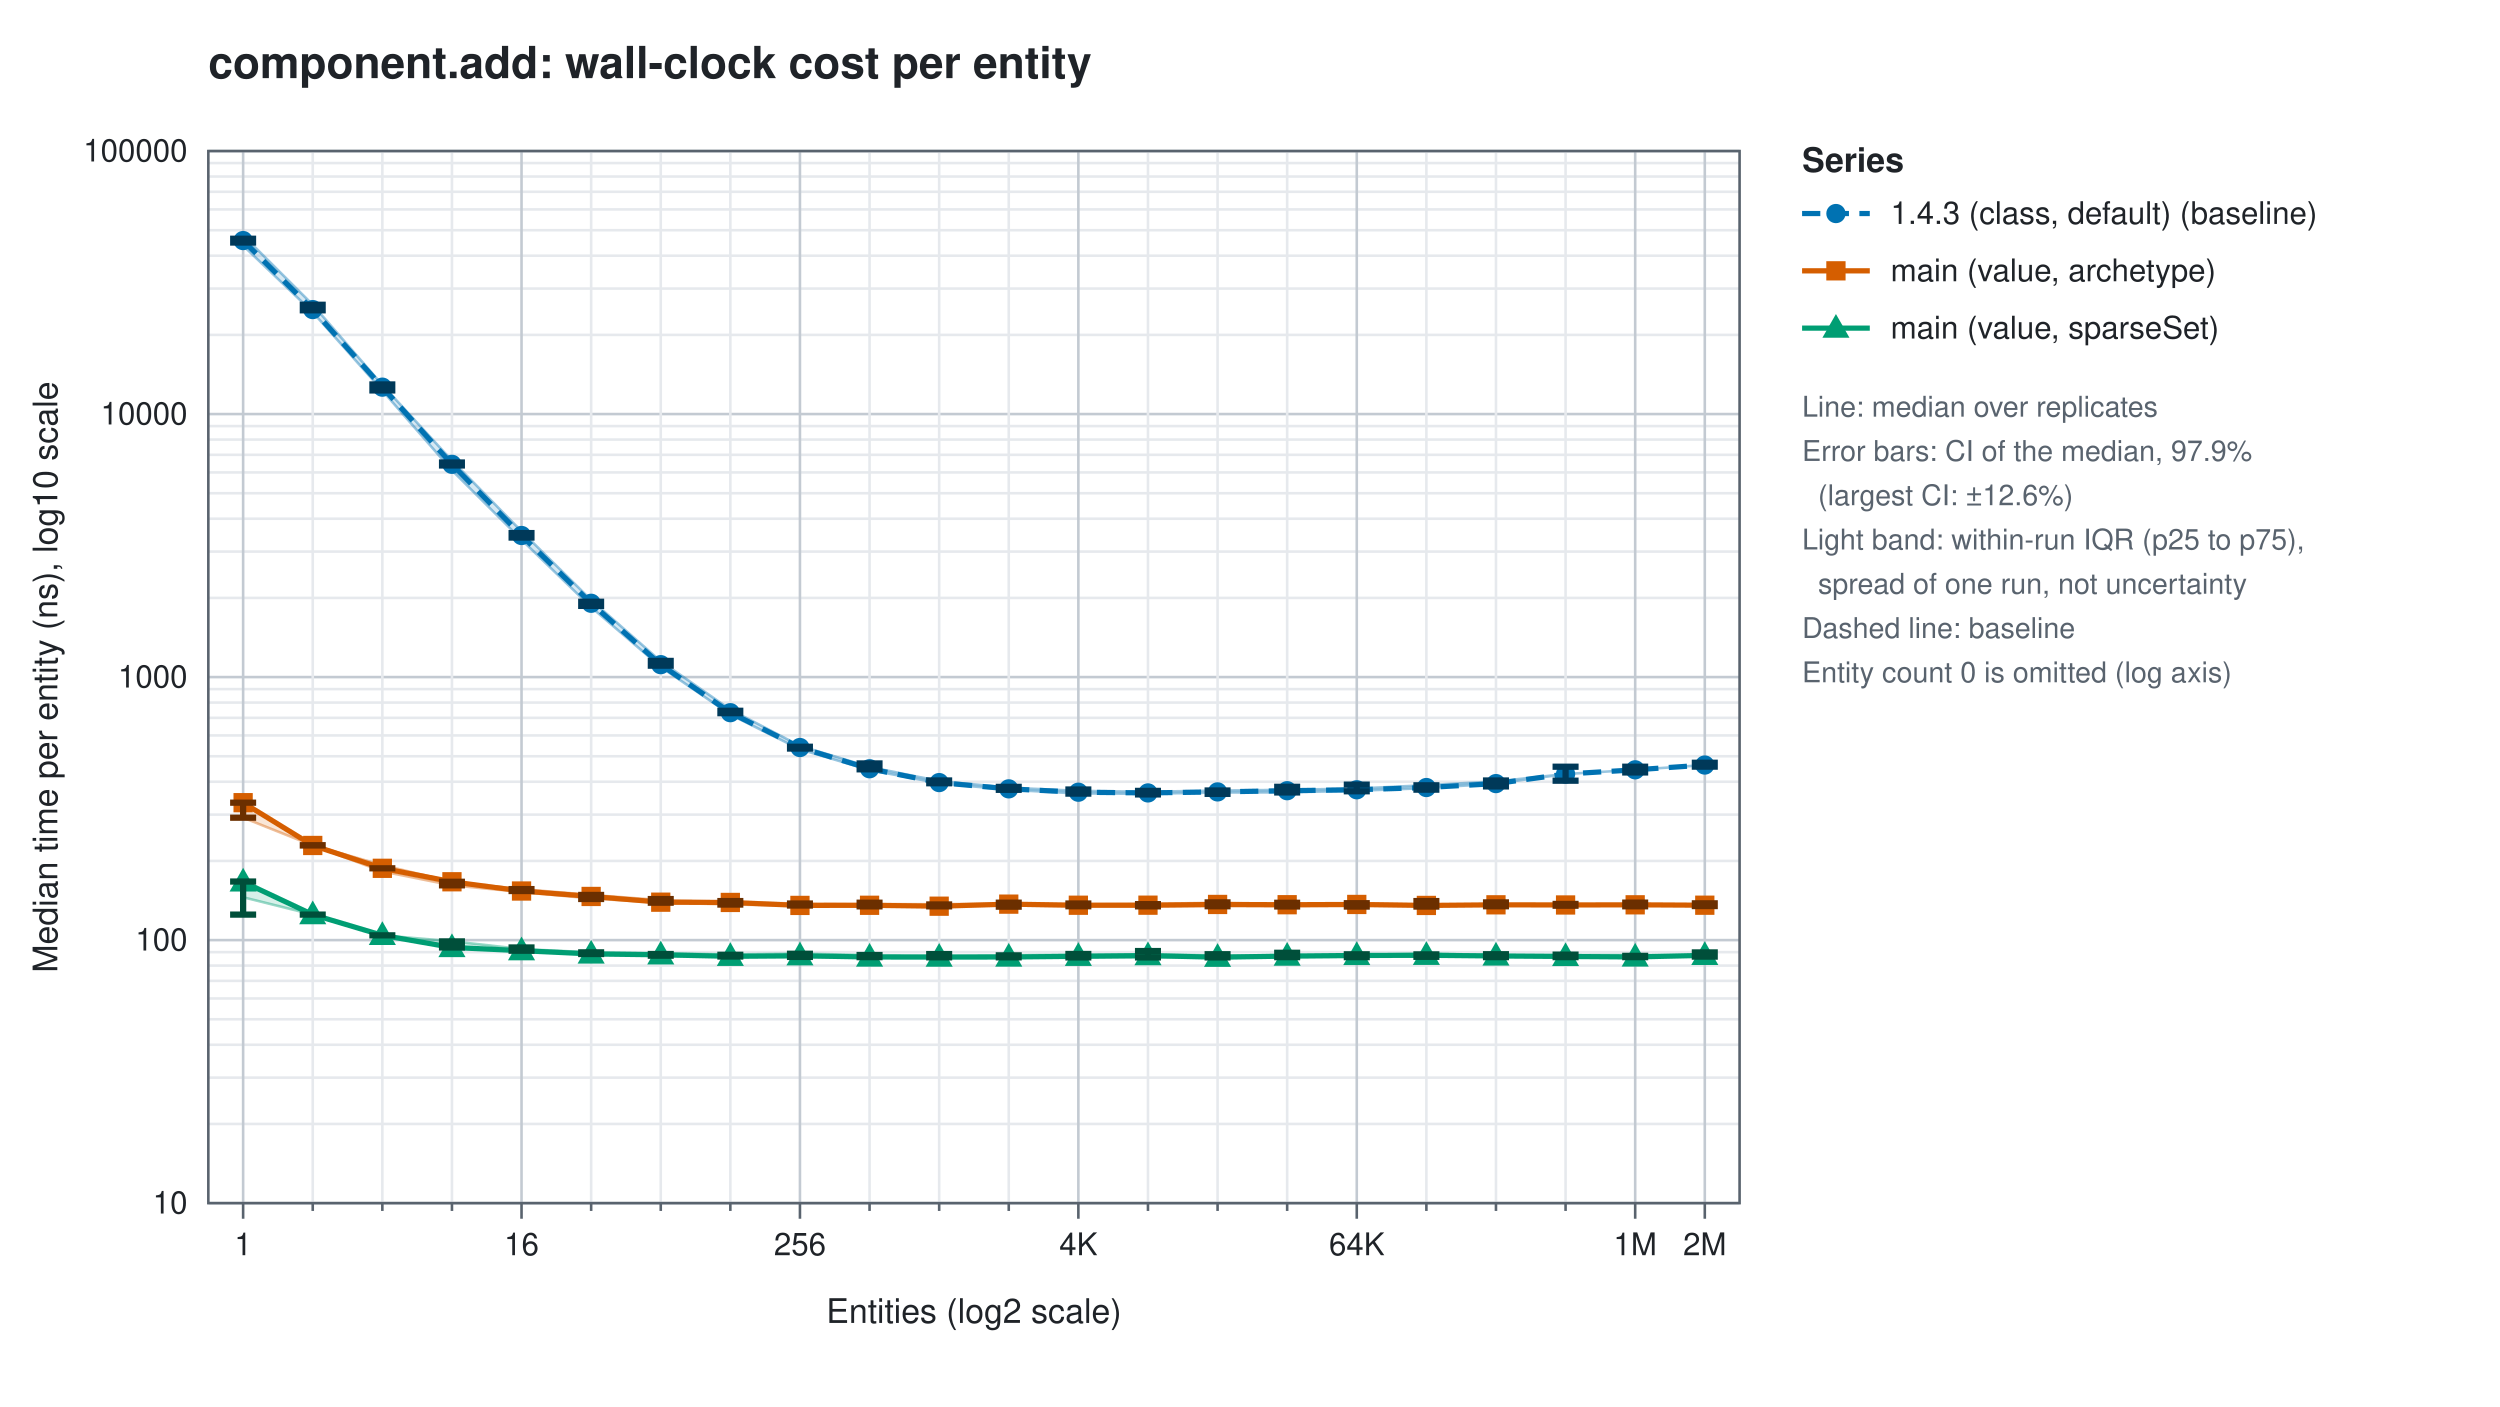
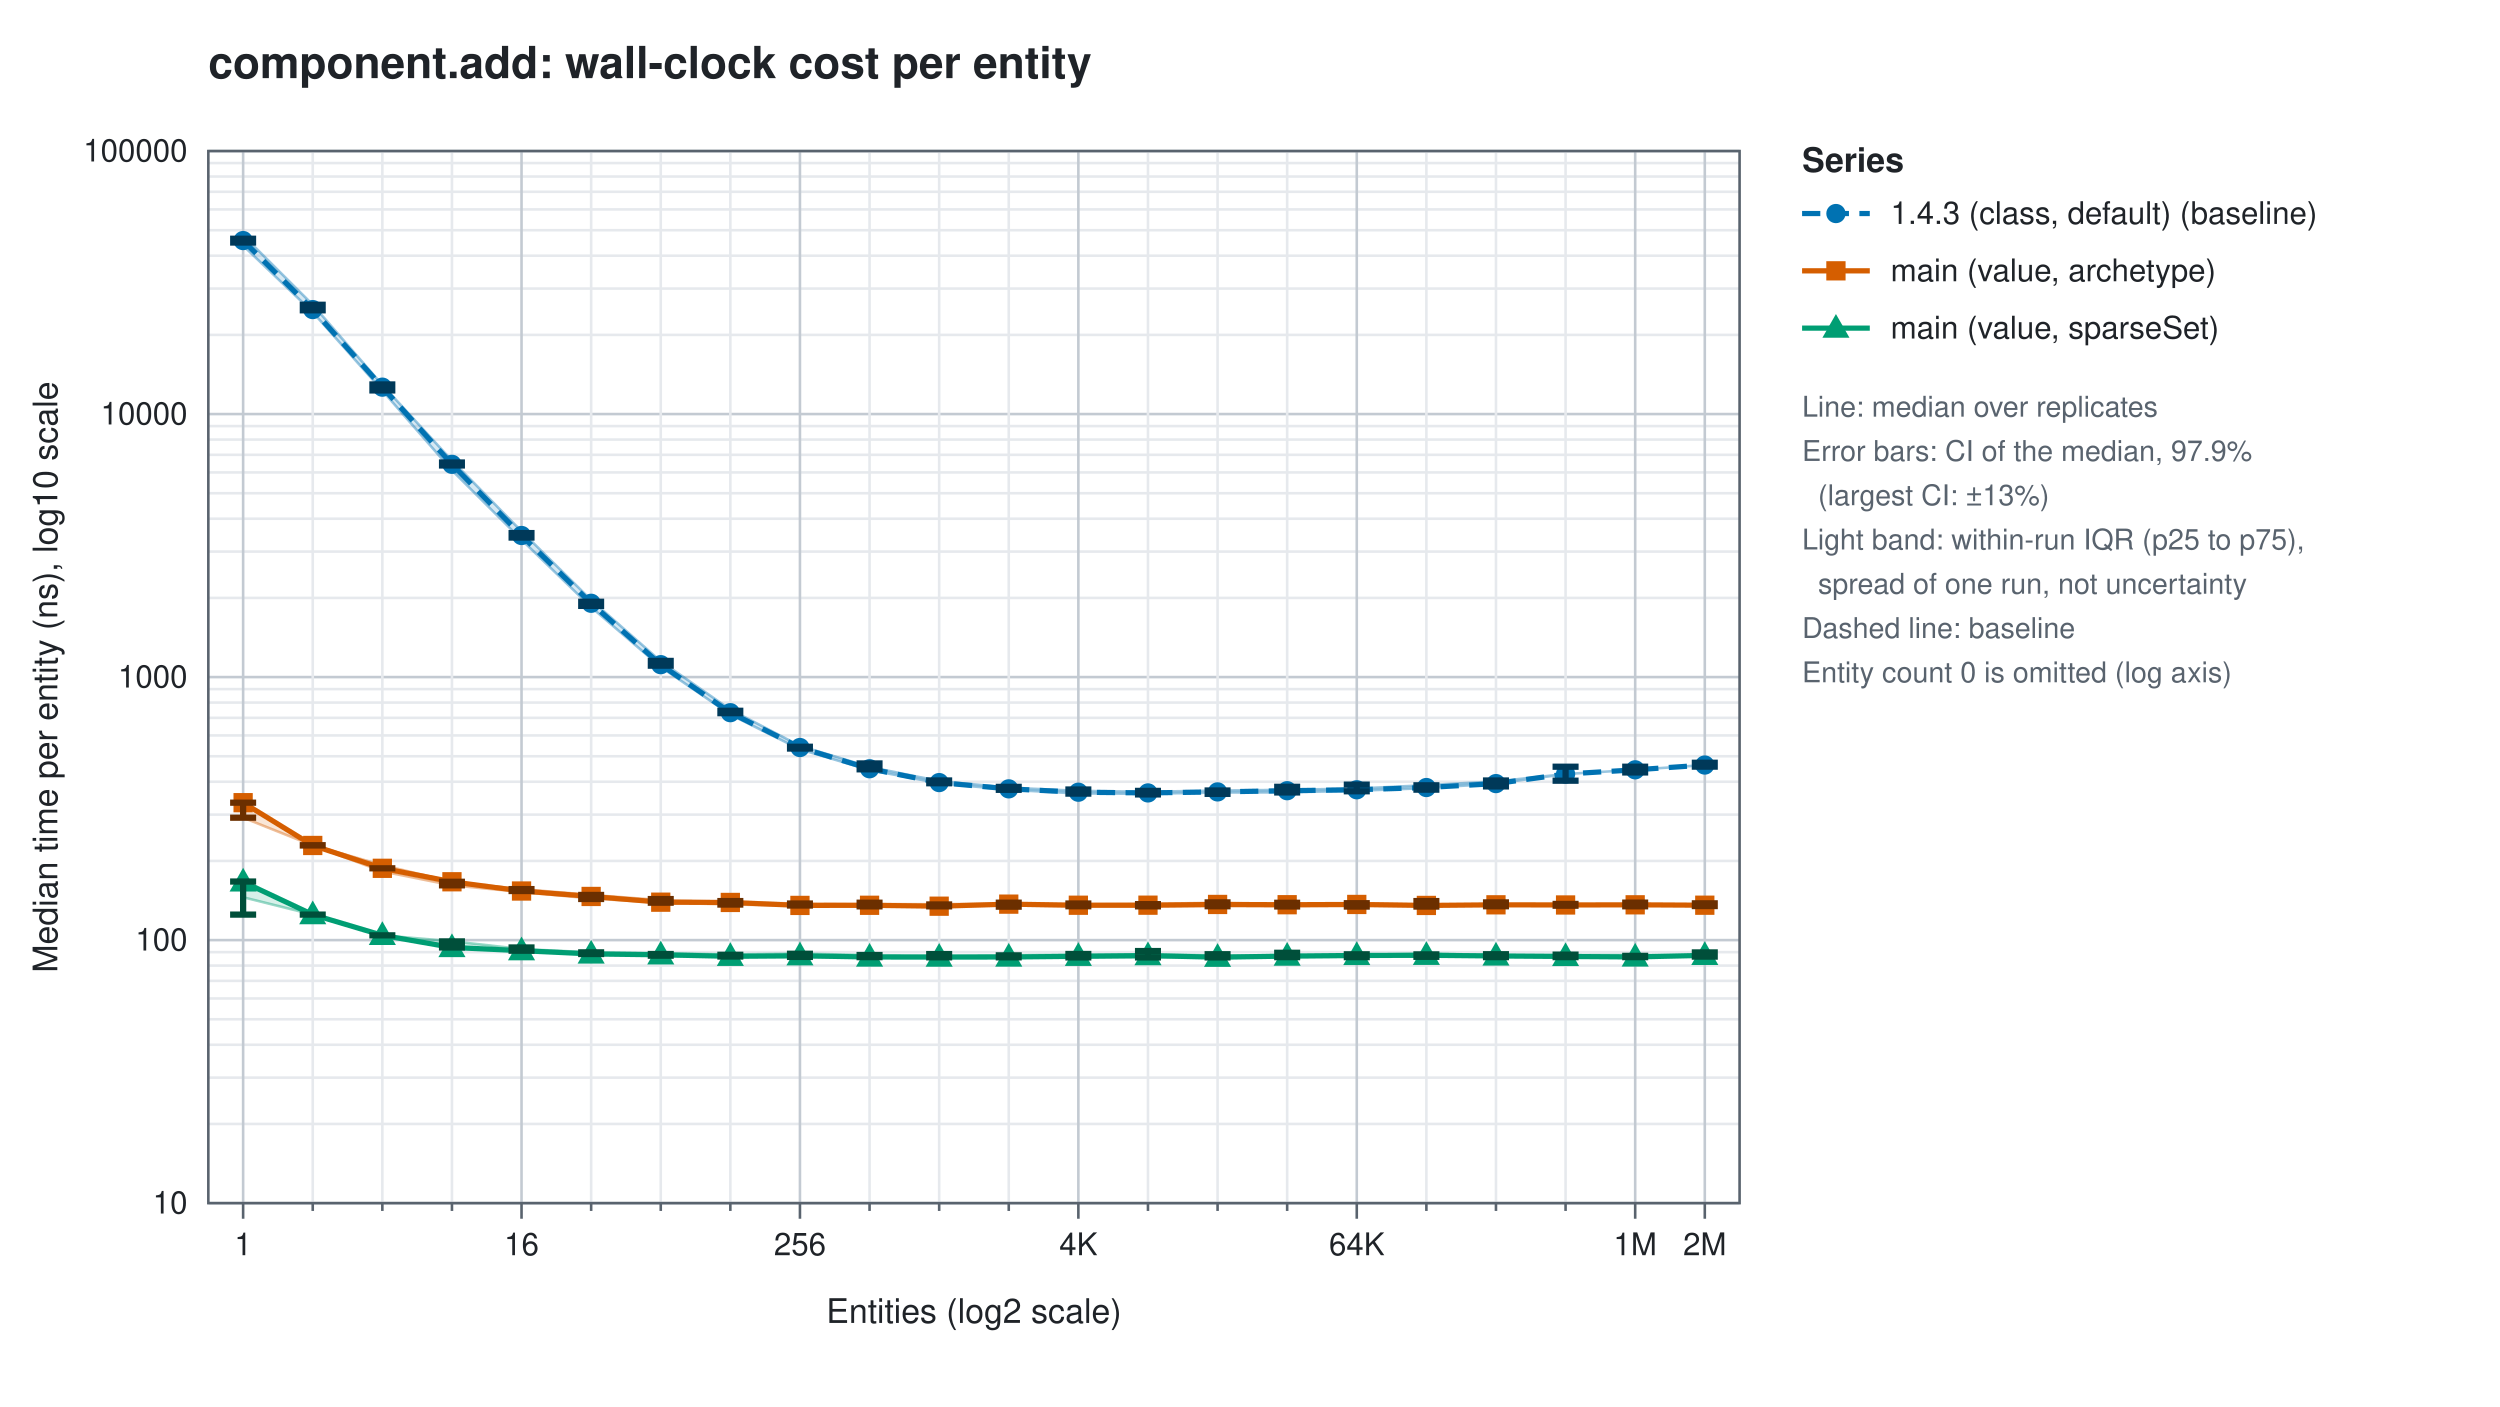
<svg xmlns="http://www.w3.org/2000/svg" viewBox="0 0 960 540" width="960" height="540" role="img" aria-label="component.add: wall-clock cost per entity">
  <style>
text{font-family:-apple-system,BlinkMacSystemFont,'Segoe UI',Helvetica,Arial,sans-serif;fill:#1f2328}
.title{font-size:17px;font-weight:600}.axis-title{font-size:13px}.tick{font-size:12px}.legend{font-size:12px}.legend-title{font-size:13px;font-weight:600}.note{font-size:11px;fill:#59636e}
.grid{stroke:#c3cad2;stroke-width:1}.minor{stroke:#e6e9ed;stroke-width:1}.axis{stroke:#59636e;stroke-width:1}.frame{fill:none;stroke:#59636e;stroke-width:1}
.line{fill:none;stroke:currentColor;stroke-width:2;stroke-linejoin:round}.baseline{stroke-dasharray:7 4}
.band{fill:currentColor;fill-opacity:.16;stroke:currentColor;stroke-opacity:.4;stroke-width:1;stroke-linejoin:round}.ribbon{fill:currentColor;fill-opacity:.2;stroke:none}.errbar{fill:none;stroke:currentColor;stroke-width:2.4;stroke-linecap:butt}
.zone{fill:#59636e;fill-opacity:.14;stroke:none}.ref{stroke:#1f2328;stroke-width:1;stroke-dasharray:2 3}
.marker{fill:currentColor;stroke:currentColor;stroke-width:1.4}.marker.hollow{fill:none}
.c0{color:#0072B2}
.c1{color:#D55E00}
.c2{color:#009E73}
.c3{color:#CC79A7}
.c4{color:#E69F00}
.c5{color:#56B4E9}
.c6{color:#6E6E6E}
.errbar.e0{color:#003959}
.errbar.e1{color:#6B2F00}
.errbar.e2{color:#004F3A}
.errbar.e3{color:#663D54}
.errbar.e4{color:#735000}
.errbar.e5{color:#2B5A75}
.errbar.e6{color:#373737}
@media (prefers-color-scheme: dark){
text{fill:#e6edf3}.note{fill:#9198a1}
.grid{stroke:#4a525c}.minor{stroke:#2d333b}.axis,.frame{stroke:#9198a1}.zone{fill:#9198a1}.ref{stroke:#e6edf3}
.c0{color:#5AB4F0}
.c1{color:#F28C42}
.c2{color:#2FD0A0}
.c3{color:#E69BC4}
.c4{color:#F2B83A}
.c5{color:#8FD0F5}
.c6{color:#B4B4B4}
.errbar.e0{color:#A4D6F7}
.errbar.e1{color:#F8C097}
.errbar.e2{color:#8DE5CB}
.errbar.e3{color:#F1C8DF}
.errbar.e4{color:#F8D893}
.errbar.e5{color:#C1E5FA}
.errbar.e6{color:#D6D6D6}
}
</style>
  <clipPath id="plot-area">
    <rect x="80" y="58" width="588" height="404" />
  </clipPath>
  <text class="title" x="80" y="30">component.add: wall-clock cost per entity</text>
  <line class="minor" x1="80" x2="668" y1="431.6" y2="431.6" />
  <line class="minor" x1="80" x2="668" y1="413.81" y2="413.81" />
  <line class="minor" x1="80" x2="668" y1="401.19" y2="401.19" />
  <line class="minor" x1="80" x2="668" y1="391.4" y2="391.4" />
  <line class="minor" x1="80" x2="668" y1="383.41" y2="383.41" />
  <line class="minor" x1="80" x2="668" y1="376.65" y2="376.65" />
  <line class="minor" x1="80" x2="668" y1="370.79" y2="370.79" />
  <line class="minor" x1="80" x2="668" y1="365.62" y2="365.62" />
  <line class="minor" x1="80" x2="668" y1="330.6" y2="330.6" />
  <line class="minor" x1="80" x2="668" y1="312.81" y2="312.81" />
  <line class="minor" x1="80" x2="668" y1="300.19" y2="300.19" />
  <line class="minor" x1="80" x2="668" y1="290.4" y2="290.4" />
  <line class="minor" x1="80" x2="668" y1="282.41" y2="282.41" />
  <line class="minor" x1="80" x2="668" y1="275.65" y2="275.65" />
  <line class="minor" x1="80" x2="668" y1="269.79" y2="269.79" />
  <line class="minor" x1="80" x2="668" y1="264.62" y2="264.62" />
  <line class="minor" x1="80" x2="668" y1="229.6" y2="229.6" />
  <line class="minor" x1="80" x2="668" y1="211.81" y2="211.81" />
  <line class="minor" x1="80" x2="668" y1="199.19" y2="199.19" />
  <line class="minor" x1="80" x2="668" y1="189.4" y2="189.4" />
  <line class="minor" x1="80" x2="668" y1="181.41" y2="181.41" />
  <line class="minor" x1="80" x2="668" y1="174.65" y2="174.65" />
  <line class="minor" x1="80" x2="668" y1="168.79" y2="168.79" />
  <line class="minor" x1="80" x2="668" y1="163.62" y2="163.62" />
  <line class="minor" x1="80" x2="668" y1="128.6" y2="128.6" />
  <line class="minor" x1="80" x2="668" y1="110.81" y2="110.81" />
  <line class="minor" x1="80" x2="668" y1="98.19" y2="98.19" />
  <line class="minor" x1="80" x2="668" y1="88.4" y2="88.4" />
  <line class="minor" x1="80" x2="668" y1="80.41" y2="80.41" />
  <line class="minor" x1="80" x2="668" y1="73.65" y2="73.65" />
  <line class="minor" x1="80" x2="668" y1="67.79" y2="67.79" />
  <line class="minor" x1="80" x2="668" y1="62.62" y2="62.62" />
  <line class="grid" x1="80" x2="668" y1="462" y2="462" />
  <text class="tick" text-anchor="end" x="72" y="466">10</text>
  <line class="grid" x1="80" x2="668" y1="361" y2="361" />
  <text class="tick" text-anchor="end" x="72" y="365">100</text>
  <line class="grid" x1="80" x2="668" y1="260" y2="260" />
  <text class="tick" text-anchor="end" x="72" y="264">1000</text>
  <line class="grid" x1="80" x2="668" y1="159" y2="159" />
  <text class="tick" text-anchor="end" x="72" y="163">10000</text>
  <line class="grid" x1="80" x2="668" y1="58" y2="58" />
  <text class="tick" text-anchor="end" x="72" y="62">100000</text>
  <line class="grid" x1="93.36" x2="93.36" y1="58" y2="462" />
  <line class="axis" x1="93.36" x2="93.36" y1="462" y2="468" />
  <text class="tick" text-anchor="middle" x="93.36" y="482">1</text>
  <line class="minor" x1="120.09" x2="120.09" y1="58" y2="462" />
  <line class="axis" x1="120.09" x2="120.09" y1="462" y2="465" />
  <line class="minor" x1="146.82" x2="146.82" y1="58" y2="462" />
  <line class="axis" x1="146.82" x2="146.82" y1="462" y2="465" />
  <line class="minor" x1="173.55" x2="173.55" y1="58" y2="462" />
  <line class="axis" x1="173.55" x2="173.55" y1="462" y2="465" />
  <line class="grid" x1="200.27" x2="200.27" y1="58" y2="462" />
  <line class="axis" x1="200.27" x2="200.27" y1="462" y2="468" />
  <text class="tick" text-anchor="middle" x="200.27" y="482">16</text>
  <line class="minor" x1="227" x2="227" y1="58" y2="462" />
  <line class="axis" x1="227" x2="227" y1="462" y2="465" />
  <line class="minor" x1="253.73" x2="253.73" y1="58" y2="462" />
  <line class="axis" x1="253.73" x2="253.73" y1="462" y2="465" />
  <line class="minor" x1="280.45" x2="280.45" y1="58" y2="462" />
  <line class="axis" x1="280.45" x2="280.45" y1="462" y2="465" />
  <line class="grid" x1="307.18" x2="307.18" y1="58" y2="462" />
  <line class="axis" x1="307.18" x2="307.18" y1="462" y2="468" />
  <text class="tick" text-anchor="middle" x="307.18" y="482">256</text>
  <line class="minor" x1="333.91" x2="333.91" y1="58" y2="462" />
  <line class="axis" x1="333.91" x2="333.91" y1="462" y2="465" />
  <line class="minor" x1="360.64" x2="360.64" y1="58" y2="462" />
  <line class="axis" x1="360.64" x2="360.64" y1="462" y2="465" />
  <line class="minor" x1="387.36" x2="387.36" y1="58" y2="462" />
  <line class="axis" x1="387.36" x2="387.36" y1="462" y2="465" />
  <line class="grid" x1="414.09" x2="414.09" y1="58" y2="462" />
  <line class="axis" x1="414.09" x2="414.09" y1="462" y2="468" />
  <text class="tick" text-anchor="middle" x="414.09" y="482">4K</text>
  <line class="minor" x1="440.82" x2="440.82" y1="58" y2="462" />
  <line class="axis" x1="440.82" x2="440.82" y1="462" y2="465" />
  <line class="minor" x1="467.55" x2="467.55" y1="58" y2="462" />
  <line class="axis" x1="467.55" x2="467.55" y1="462" y2="465" />
  <line class="minor" x1="494.27" x2="494.27" y1="58" y2="462" />
  <line class="axis" x1="494.27" x2="494.27" y1="462" y2="465" />
  <line class="grid" x1="521" x2="521" y1="58" y2="462" />
  <line class="axis" x1="521" x2="521" y1="462" y2="468" />
  <text class="tick" text-anchor="middle" x="521" y="482">64K</text>
  <line class="minor" x1="547.73" x2="547.73" y1="58" y2="462" />
  <line class="axis" x1="547.73" x2="547.73" y1="462" y2="465" />
  <line class="minor" x1="574.45" x2="574.45" y1="58" y2="462" />
  <line class="axis" x1="574.45" x2="574.45" y1="462" y2="465" />
  <line class="minor" x1="601.18" x2="601.18" y1="58" y2="462" />
  <line class="axis" x1="601.18" x2="601.18" y1="462" y2="465" />
  <line class="grid" x1="627.91" x2="627.91" y1="58" y2="462" />
  <line class="axis" x1="627.91" x2="627.91" y1="462" y2="468" />
  <text class="tick" text-anchor="middle" x="627.91" y="482">1M</text>
  <line class="grid" x1="654.64" x2="654.64" y1="58" y2="462" />
  <line class="axis" x1="654.64" x2="654.64" y1="462" y2="468" />
  <text class="tick" text-anchor="middle" x="654.64" y="482">2M</text>
  <rect class="frame" x="80" y="58" width="588" height="404" />
  <text class="axis-title" text-anchor="middle" x="374" y="508">Entities (log2 scale)</text>
  <text class="axis-title" text-anchor="middle" transform="translate(22 260) rotate(-90)">Median time per entity (ns), log10 scale</text>
  <g clip-path="url(#plot-area)">
    <polygon class="band c0" points="93.36,90.39 120.09,117.02 146.82,147.83 173.55,176.87 200.27,204.02 227,230.43 253.73,253.93 280.45,272.49 307.18,286.42 333.91,294.52 360.64,299.92 387.36,302.44 414.09,303.69 440.82,304.03 467.55,303.58 494.27,303.29 521,302.8 547.73,301.51 574.45,300.06 601.18,297.23 627.91,295.61 654.64,293.77 654.64,293.77 627.91,295.61 601.18,297.23 574.45,300.9 547.73,302.64 521,303.66 494.27,304.27 467.55,304.34 440.82,304.8 414.09,304.72 387.36,303.27 360.64,300.77 333.91,295.69 307.18,287.75 280.45,274.39 253.73,256.1 227,233.16 200.27,207.27 173.55,180.63 146.82,149.98 120.09,119.89 93.36,94.33" />
    <polygon class="band c1" points="93.36,308.1 120.09,324.56 146.82,332.24 173.55,338.57 200.27,341.41 227,343.66 253.73,345.62 280.45,346.34 307.18,346.99 333.91,347.17 360.64,347.21 387.36,346.97 414.09,347.25 440.82,347.09 467.55,346.65 494.27,347.23 521,346.85 547.73,347.33 574.45,347.27 601.18,347.1 627.91,347.45 654.64,347.6 654.64,347.6 627.91,347.45 601.18,347.51 574.45,347.57 547.73,347.88 521,347.84 494.27,348 467.55,347.88 440.82,348.14 414.09,348.1 387.36,347.69 360.64,348.1 333.91,348.04 307.18,347.84 280.45,347.31 253.73,346.64 227,345.01 200.27,342.53 173.55,339.97 146.82,334.64 120.09,324.66 93.36,314" />
    <polygon class="band c2" points="93.36,338.51 120.09,351.21 146.82,359.17 173.55,361.44 200.27,364.43 227,365.7 253.73,366 280.45,366.49 307.18,366.16 333.91,366.75 360.64,367 387.36,366.81 414.09,366.58 440.82,366.42 467.55,366.86 494.27,366.81 521,366.81 547.73,366.1 574.45,366.76 601.18,366.73 627.91,366.7 654.64,366.86 654.64,366.86 627.91,367.47 601.18,367.54 574.45,367.28 547.73,367.31 521,367.46 494.27,367.54 467.55,367.66 440.82,367.62 414.09,367.65 387.36,367.65 360.64,367.62 333.91,367.58 307.18,367.51 280.45,367.46 253.73,366.99 227,366.34 200.27,365.08 173.55,363.83 146.82,359.28 120.09,351.21 93.36,344.55" />
    <polyline class="line c0 baseline" points="93.36,92.38 120.09,118.88 146.82,148.67 173.55,178.3 200.27,205.63 227,231.66 253.73,255.23 280.45,273.67 307.18,287.05 333.91,295.2 360.64,300.51 387.36,302.92 414.09,304.21 440.82,304.48 467.55,304.09 494.27,303.63 521,303.27 547.73,302.41 574.45,300.9 601.18,297.23 627.91,295.61 654.64,293.77" />
    <polyline class="line c1" points="93.36,308.23 120.09,324.66 146.82,333.43 173.55,338.6 200.27,342.15 227,344.24 253.73,346.44 280.45,346.54 307.18,347.68 333.91,347.63 360.64,347.98 387.36,347.19 414.09,347.61 440.82,347.59 467.55,347.31 494.27,347.41 521,347.31 547.73,347.69 574.45,347.45 601.18,347.51 627.91,347.45 654.64,347.6" />
    <polyline class="line c2" points="93.36,338.64 120.09,351.21 146.82,359.17 173.55,363.83 200.27,365.06 227,366.31 253.73,366.65 280.45,367.22 307.18,367.02 333.91,367.49 360.64,367.52 387.36,367.49 414.09,367.22 440.82,366.95 467.55,367.57 494.27,367.14 521,366.89 547.73,366.83 574.45,367.09 601.18,367.28 627.91,367.47 654.64,366.86" />
    <circle class="marker c0" cx="93.36" cy="92.38" r="3" />
    <circle class="marker c0" cx="120.09" cy="118.88" r="3" />
    <circle class="marker c0" cx="146.82" cy="148.67" r="3" />
    <circle class="marker c0" cx="173.55" cy="178.3" r="3" />
    <circle class="marker c0" cx="200.27" cy="205.63" r="3" />
    <circle class="marker c0" cx="227" cy="231.66" r="3" />
    <circle class="marker c0" cx="253.73" cy="255.23" r="3" />
    <circle class="marker c0" cx="280.45" cy="273.67" r="3" />
    <circle class="marker c0" cx="307.18" cy="287.05" r="3" />
    <circle class="marker c0" cx="333.91" cy="295.2" r="3" />
    <circle class="marker c0" cx="360.64" cy="300.51" r="3" />
    <circle class="marker c0" cx="387.36" cy="302.92" r="3" />
    <circle class="marker c0" cx="414.09" cy="304.21" r="3" />
    <circle class="marker c0" cx="440.82" cy="304.48" r="3" />
    <circle class="marker c0" cx="467.55" cy="304.09" r="3" />
    <circle class="marker c0" cx="494.27" cy="303.63" r="3" />
    <circle class="marker c0" cx="521" cy="303.27" r="3" />
    <circle class="marker c0" cx="547.73" cy="302.41" r="3" />
    <circle class="marker c0" cx="574.45" cy="300.9" r="3" />
    <circle class="marker c0" cx="601.18" cy="297.23" r="3" />
    <circle class="marker c0" cx="627.91" cy="295.61" r="3" />
    <circle class="marker c0" cx="654.64" cy="293.77" r="3" />
    <rect class="marker c1" x="90.36" y="305.23" width="6" height="6" />
    <rect class="marker c1" x="117.09" y="321.66" width="6" height="6" />
    <rect class="marker c1" x="143.82" y="330.43" width="6" height="6" />
    <rect class="marker c1" x="170.55" y="335.6" width="6" height="6" />
    <rect class="marker c1" x="197.27" y="339.15" width="6" height="6" />
    <rect class="marker c1" x="224" y="341.24" width="6" height="6" />
    <rect class="marker c1" x="250.73" y="343.44" width="6" height="6" />
    <rect class="marker c1" x="277.45" y="343.54" width="6" height="6" />
    <rect class="marker c1" x="304.18" y="344.68" width="6" height="6" />
    <rect class="marker c1" x="330.91" y="344.63" width="6" height="6" />
    <rect class="marker c1" x="357.64" y="344.98" width="6" height="6" />
    <rect class="marker c1" x="384.36" y="344.19" width="6" height="6" />
    <rect class="marker c1" x="411.09" y="344.61" width="6" height="6" />
    <rect class="marker c1" x="437.82" y="344.59" width="6" height="6" />
    <rect class="marker c1" x="464.55" y="344.31" width="6" height="6" />
    <rect class="marker c1" x="491.27" y="344.41" width="6" height="6" />
    <rect class="marker c1" x="518" y="344.31" width="6" height="6" />
    <rect class="marker c1" x="544.73" y="344.69" width="6" height="6" />
    <rect class="marker c1" x="571.45" y="344.45" width="6" height="6" />
    <rect class="marker c1" x="598.18" y="344.51" width="6" height="6" />
    <rect class="marker c1" x="624.91" y="344.45" width="6" height="6" />
    <rect class="marker c1" x="651.64" y="344.6" width="6" height="6" />
    <polygon class="marker c2" points="93.36,334.64 97.36,341.64 89.36,341.64" />
    <polygon class="marker c2" points="120.09,347.21 124.09,354.21 116.09,354.21" />
    <polygon class="marker c2" points="146.82,355.17 150.82,362.17 142.82,362.17" />
    <polygon class="marker c2" points="173.55,359.83 177.55,366.83 169.55,366.83" />
    <polygon class="marker c2" points="200.27,361.06 204.27,368.06 196.27,368.06" />
    <polygon class="marker c2" points="227,362.31 231,369.31 223,369.31" />
    <polygon class="marker c2" points="253.73,362.65 257.73,369.65 249.73,369.65" />
    <polygon class="marker c2" points="280.45,363.22 284.45,370.22 276.45,370.22" />
    <polygon class="marker c2" points="307.18,363.02 311.18,370.02 303.18,370.02" />
    <polygon class="marker c2" points="333.91,363.49 337.91,370.49 329.91,370.49" />
    <polygon class="marker c2" points="360.64,363.52 364.64,370.52 356.64,370.52" />
    <polygon class="marker c2" points="387.36,363.49 391.36,370.49 383.36,370.49" />
    <polygon class="marker c2" points="414.09,363.22 418.09,370.22 410.09,370.22" />
    <polygon class="marker c2" points="440.82,362.95 444.82,369.95 436.82,369.95" />
    <polygon class="marker c2" points="467.55,363.57 471.55,370.57 463.55,370.57" />
    <polygon class="marker c2" points="494.27,363.14 498.27,370.14 490.27,370.14" />
    <polygon class="marker c2" points="521,362.89 525,369.89 517,369.89" />
    <polygon class="marker c2" points="547.73,362.83 551.73,369.83 543.73,369.83" />
    <polygon class="marker c2" points="574.45,363.09 578.45,370.09 570.45,370.09" />
    <polygon class="marker c2" points="601.18,363.28 605.18,370.28 597.18,370.28" />
    <polygon class="marker c2" points="627.91,363.47 631.91,370.47 623.91,370.47" />
    <polygon class="marker c2" points="654.64,362.86 658.64,369.86 650.64,369.86" />
    <path class="errbar e0" d="M93.36,91.68V93.13M88.36,91.68H98.36M88.36,93.13H98.36" />
    <path class="errbar e0" d="M120.09,117.03V119.16M115.09,117.03H125.09M115.09,119.16H125.09" />
    <path class="errbar e0" d="M146.82,147.63V149.93M141.82,147.63H151.82M141.82,149.93H151.82" />
    <path class="errbar e0" d="M173.55,177.6V178.74M168.55,177.6H178.55M168.55,178.74H178.55" />
    <path class="errbar e0" d="M200.27,204.7V206.42M195.27,204.7H205.27M195.27,206.42H205.27" />
    <path class="errbar e0" d="M227,231.07V232.66M222,231.07H232M222,232.66H232" />
    <path class="errbar e0" d="M253.73,253.79V255.62M248.73,253.79H258.73M248.73,255.62H258.73" />
    <path class="errbar e0" d="M280.45,272.94V273.86M275.45,272.94H285.45M275.45,273.86H285.45" />
    <path class="errbar e0" d="M307.18,286.75V287.44M302.18,286.75H312.18M302.18,287.44H312.18" />
    <path class="errbar e0" d="M333.91,293.16V295.42M328.91,293.16H338.91M328.91,295.42H338.91" />
    <path class="errbar e0" d="M360.64,299.7V300.77M355.64,299.7H365.64M355.64,300.77H365.64" />
    <path class="errbar e0" d="M387.36,302.15V303.29M382.36,302.15H392.36M382.36,303.29H392.36" />
    <path class="errbar e0" d="M414.09,303.17V304.75M409.09,303.17H419.09M409.09,304.75H419.09" />
    <path class="errbar e0" d="M440.82,303.7V305.06M435.82,303.7H445.82M435.82,305.06H445.82" />
    <path class="errbar e0" d="M467.55,303.55V304.84M462.55,303.55H472.55M462.55,304.84H472.55" />
    <path class="errbar e0" d="M494.27,302.13V304.3M489.27,302.13H499.27M489.27,304.3H499.27" />
    <path class="errbar e0" d="M521,301.3V303.85M516,301.3H526M516,303.85H526" />
    <path class="errbar e0" d="M547.73,301.56V303.23M542.73,301.56H552.73M542.73,303.23H552.73" />
    <path class="errbar e0" d="M574.45,299.71V301.98M569.45,299.71H579.45M569.45,301.98H579.45" />
    <path class="errbar e0" d="M601.18,294.42V299.79M596.18,294.42H606.18M596.18,299.79H606.18" />
    <path class="errbar e0" d="M627.91,294.42V296.62M622.91,294.42H632.91M622.91,296.62H632.91" />
    <path class="errbar e0" d="M654.64,292.9V294.39M649.64,292.9H659.64M649.64,294.39H659.64" />
    <path class="errbar e1" d="M93.36,308.23V314M88.36,308.23H98.36M88.36,314H98.36" />
    <path class="errbar e1" d="M120.09,324.56V324.66M115.09,324.56H125.09M115.09,324.66H125.09" />
    <path class="errbar e1" d="M146.82,333.43V333.43M141.82,333.43H151.82M141.82,333.43H151.82" />
    <path class="errbar e1" d="M173.55,338.6V339.97M168.55,338.6H178.55M168.55,339.97H178.55" />
    <path class="errbar e1" d="M200.27,341.41V342.15M195.27,341.41H205.27M195.27,342.15H205.27" />
    <path class="errbar e1" d="M227,343.66V345.21M222,343.66H232M222,345.21H232" />
    <path class="errbar e1" d="M253.73,345.24V346.64M248.73,345.24H258.73M248.73,346.64H258.73" />
    <path class="errbar e1" d="M280.45,346.01V347.35M275.45,346.01H285.45M275.45,347.35H285.45" />
    <path class="errbar e1" d="M307.18,346.95V347.72M302.18,346.95H312.18M302.18,347.72H312.18" />
    <path class="errbar e1" d="M333.91,346.64V348.04M328.91,346.64H338.91M328.91,348.04H338.91" />
    <path class="errbar e1" d="M360.64,347.31V348.04M355.64,347.31H365.64M355.64,348.04H365.64" />
    <path class="errbar e1" d="M387.36,346.63V348.16M382.36,346.63H392.36M382.36,348.16H392.36" />
    <path class="errbar e1" d="M414.09,346.95V348M409.09,346.95H419.09M409.09,348H419.09" />
    <path class="errbar e1" d="M440.82,347.19V348.04M435.82,347.19H445.82M435.82,348.04H445.82" />
    <path class="errbar e1" d="M467.55,346.52V348M462.55,346.52H472.55M462.55,348H472.55" />
    <path class="errbar e1" d="M494.27,346.67V348.08M489.27,346.67H499.27M489.27,348.08H499.27" />
    <path class="errbar e1" d="M521,346.83V348.12M516,346.83H526M516,348.12H526" />
    <path class="errbar e1" d="M547.73,346.01V348.12M542.73,346.01H552.73M542.73,348.12H552.73" />
    <path class="errbar e1" d="M574.45,346.52V348M569.45,346.52H579.45M569.45,348H579.45" />
    <path class="errbar e1" d="M601.18,347.11V347.8M596.18,347.11H606.18M596.18,347.8H606.18" />
    <path class="errbar e1" d="M627.91,346.61V348.02M622.91,346.61H632.91M622.91,348.02H632.91" />
    <path class="errbar e1" d="M654.64,346.88V347.93M649.64,346.88H659.64M649.64,347.93H659.64" />
    <path class="errbar e2" d="M93.36,338.51V351.21M88.36,338.51H98.36M88.36,351.21H98.36" />
    <path class="errbar e2" d="M120.09,351.21V351.21M115.09,351.21H125.09M115.09,351.21H125.09" />
    <path class="errbar e2" d="M146.82,359.17V359.17M141.82,359.17H151.82M141.82,359.17H151.82" />
    <path class="errbar e2" d="M173.55,361.5V363.83M168.55,361.5H178.55M168.55,363.83H178.55" />
    <path class="errbar e2" d="M200.27,363.83V365.08M195.27,363.83H205.27M195.27,365.08H205.27" />
    <path class="errbar e2" d="M227,365.7V366.34M222,365.7H232M222,366.34H232" />
    <path class="errbar e2" d="M253.73,366.34V366.99M248.73,366.34H258.73M248.73,366.99H258.73" />
    <path class="errbar e2" d="M280.45,366.64V367.3M275.45,366.64H285.45M275.45,367.3H285.45" />
    <path class="errbar e2" d="M307.18,366.24V367.46M302.18,366.24H312.18M302.18,367.46H312.18" />
    <path class="errbar e2" d="M333.91,366.73V367.55M328.91,366.73H338.91M328.91,367.55H338.91" />
    <path class="errbar e2" d="M360.64,366.36V367.62M355.64,366.36H365.64M355.64,367.62H365.64" />
    <path class="errbar e2" d="M387.36,366.86V367.62M382.36,366.86H392.36M382.36,367.62H392.36" />
    <path class="errbar e2" d="M414.09,366.33V367.65M409.09,366.33H419.09M409.09,367.65H419.09" />
    <path class="errbar e2" d="M440.82,365.2V367.65M435.82,365.2H445.82M435.82,367.65H445.82" />
    <path class="errbar e2" d="M467.55,366.42V367.65M462.55,366.42H472.55M462.55,367.65H472.55" />
    <path class="errbar e2" d="M494.27,365.87V367.55M489.27,365.87H499.27M489.27,367.55H499.27" />
    <path class="errbar e2" d="M521,366.45V367.55M516,366.45H526M516,367.55H526" />
    <path class="errbar e2" d="M547.73,366.48V367.42M542.73,366.48H552.73M542.73,367.42H552.73" />
    <path class="errbar e2" d="M574.45,366.42V367.55M569.45,366.42H579.45M569.45,367.55H579.45" />
    <path class="errbar e2" d="M601.18,366.58V367.55M596.18,366.58H606.18M596.18,367.55H606.18" />
    <path class="errbar e2" d="M627.91,367.05V367.55M622.91,367.05H632.91M622.91,367.55H632.91" />
    <path class="errbar e2" d="M654.64,365.73V367.34M649.64,365.73H659.64M649.64,367.34H659.64" />
  </g>
  <text class="legend-title" x="692" y="66">Series</text>
  <line class="line c0 baseline" x1="692" x2="718" y1="82" y2="82" />
  <circle class="marker c0" cx="705" cy="82" r="3" />
  <text class="legend" x="726" y="86">1.4.3 (class, default) (baseline)</text>
  <line class="line c1" x1="692" x2="718" y1="104" y2="104" />
  <rect class="marker c1" x="702" y="101" width="6" height="6" />
  <text class="legend" x="726" y="108">main (value, archetype)</text>
  <line class="line c2" x1="692" x2="718" y1="126" y2="126" />
  <polygon class="marker c2" points="705,122 709,129 701,129" />
  <text class="legend" x="726" y="130">main (value, sparseSet)</text>
  <text class="note" x="692" y="160" xml:space="preserve">Line: median over replicates</text>
  <text class="note" x="692" y="177" xml:space="preserve">Error bars: CI of the median, 97.9%</text>
-   <text class="note" x="692" y="194" xml:space="preserve">  (largest CI: ±12.6%)</text>
+   <text class="note" x="692" y="194" xml:space="preserve">  (largest CI: ±13%)</text>
  <text class="note" x="692" y="211" xml:space="preserve">Light band: within-run IQR (p25 to p75),</text>
  <text class="note" x="692" y="228" xml:space="preserve">  spread of one run, not uncertainty</text>
  <text class="note" x="692" y="245" xml:space="preserve">Dashed line: baseline</text>
  <text class="note" x="692" y="262" xml:space="preserve">Entity count 0 is omitted (log axis)</text>
</svg>
